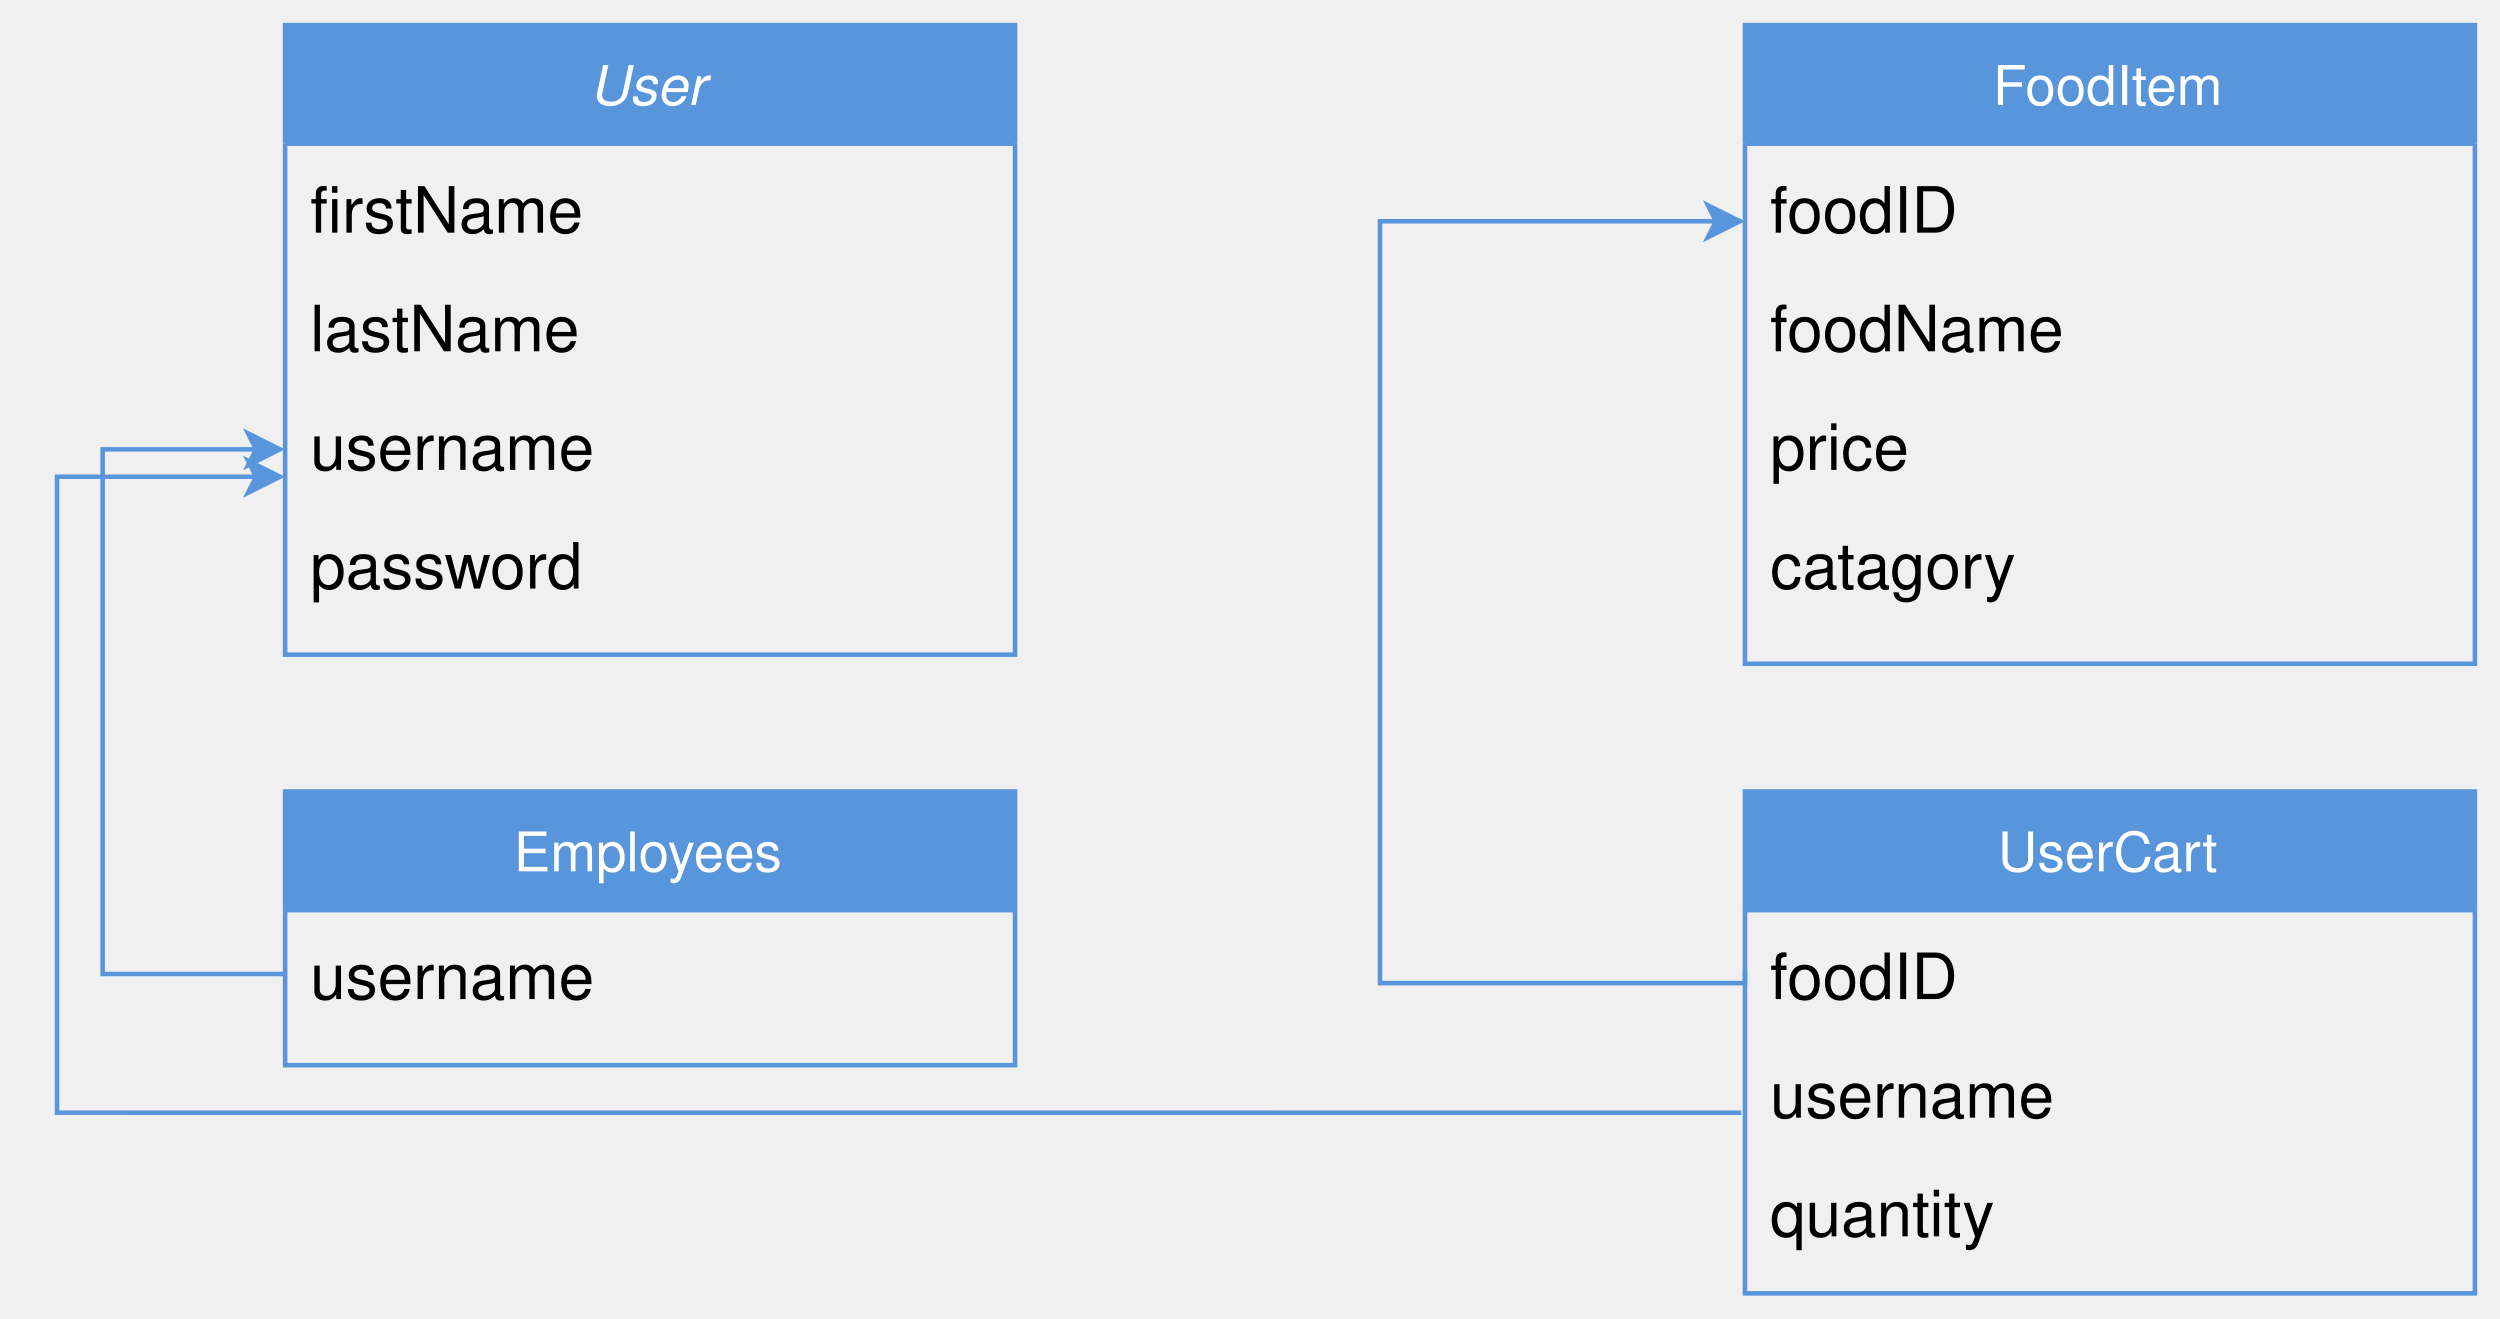
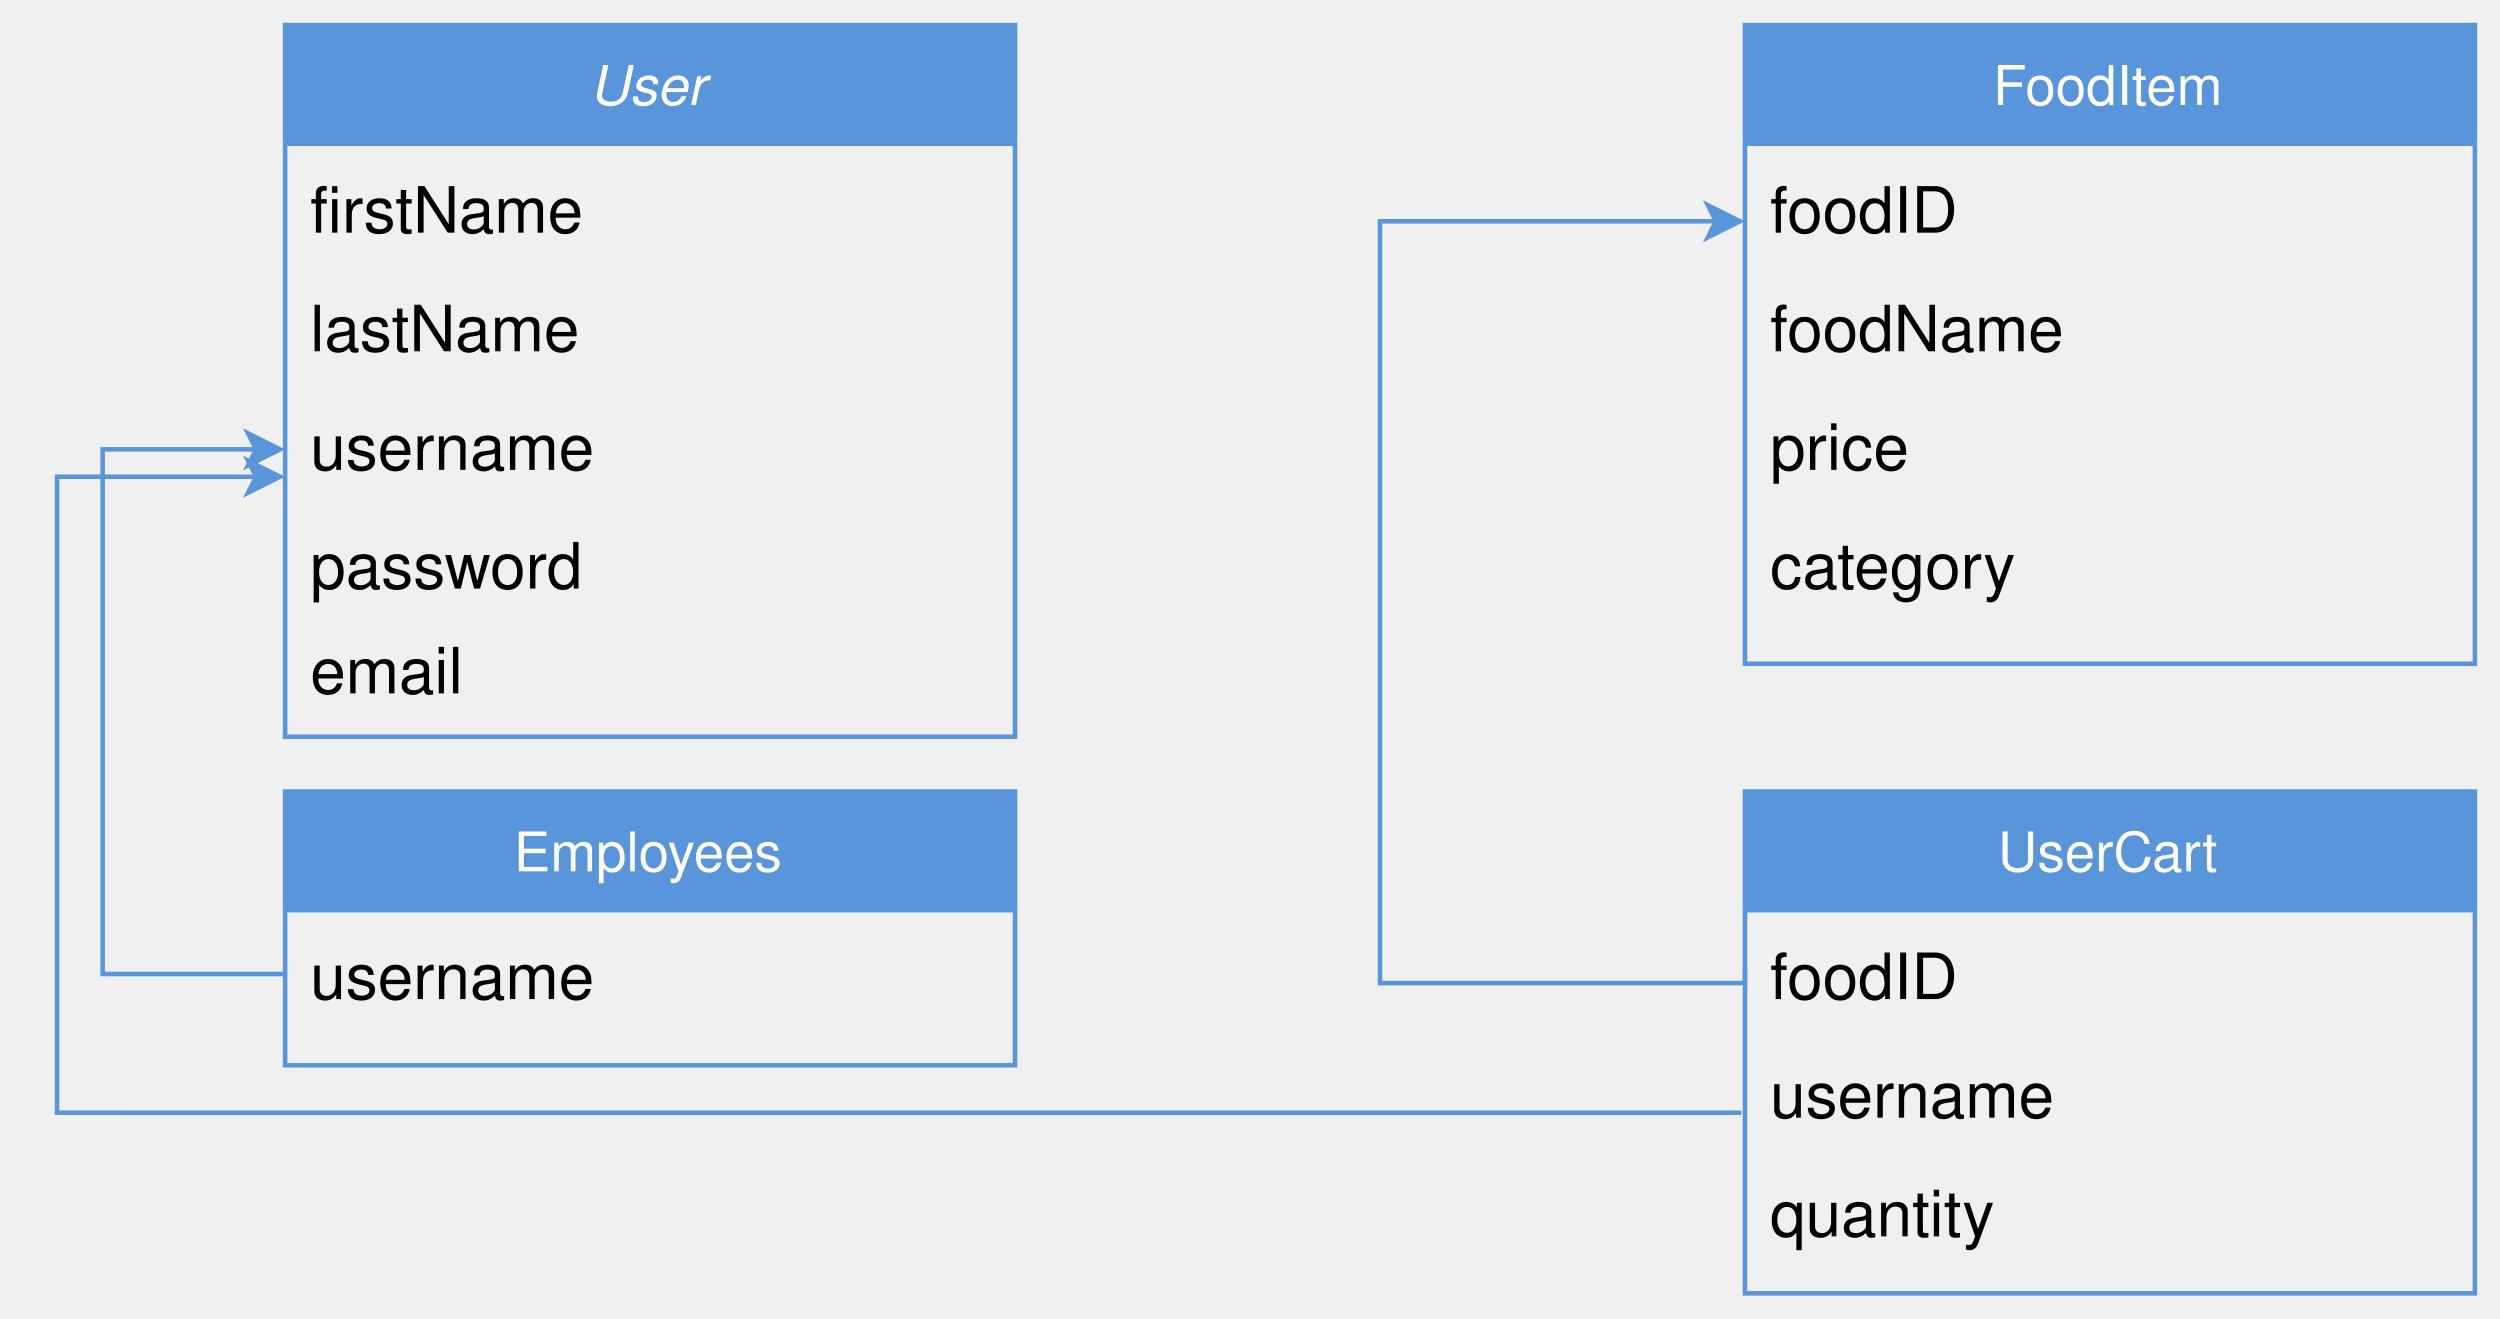
- <svg xmlns="http://www.w3.org/2000/svg" version="1.1" width="548px" height="289px" viewBox="-0.5 -0.5 548 289" content="&lt;mxfile host=&quot;app.diagrams.net&quot; modified=&quot;2021-10-31T21:58:43.672Z&quot; agent=&quot;5.0 (Windows NT 10.0; Win64; x64) AppleWebKit/537.36 (KHTML, like Gecko) Chrome/95.0.464.54 Safari/537.36&quot; etag=&quot;HtQ1Gz4h_Nw0WcaAR3IS&quot; version=&quot;15.6.3&quot; type=&quot;device&quot;&gt;&lt;diagram id=&quot;C5RBs43oDa-KdzZeNtuy&quot; name=&quot;Page-1&quot;&gt;7VpZc+I4EP41PGbKJ+DHQI5Jlkklk53J7NOWYsu2JrJFZBEwv34lW77NOeFYiiqKslqtq7+vm3aLjj4MZrcUjP1vxIG4oynOrKNfdTTNVC3+LQRxKtC6airwKHJSkVIIntEcpkI1k06QAyMpS0WMEMzQuCq0SRhCm1VkgFIyraq5BDsVwRh4sCF4tgFuSl+Qw3x5rL5eyL9C5PlyZUOVHa/AfvMomYRyuY6mO11ouTDtDkA2lTxn5AOHTEsi/bqjDykhLH0KZkOIhWUzq73cxS949Na9vX+K3sGPwV9/P/y8SCe72WRIfkAKQ7b11PM39+brT+P3r/HjzdNUub18vb+4yGzxAfBEmvM6GGMSQ45oemoWZ4aOpijAIOStgUtC9ix7FN4GGHkhf7b5DiHlgg9IGeIYXcoORsZcavsIOyMQk4k4R8Q4Allr4BOK5nxagHmXygW8mzJJN61b0XgWI+XSFEZc5zEzjpqLRiBiUscmGINxhF6TDQuVAFAPhQPCGAmyiQQVoCNbOdpJg1HylrNLjHcRxkOCCU1Mo5uWZTog12zrESYryV3X5cI1kZUMEEaFsxLrJdK3kASQ0ZiryN5eLx2RubTaT9vTwkHUruS1X3KOTAakT3r5zPli37kPg9DjlsxX0w2lspzeV5rL9VqW47BWlgOYsycEDA4EFlGZz/yhdNBClLB8E8YbDcZPIrFoABuE58ZmJXJj6LKF1I7GwEahN0p0roxC8l0eV4gIH+vihFY+chwYJrRjgIHX3JXGBIUssYc54B9utaHyxeyYfEND3laLNv8IdcppFXLeAZRwCHLaT6GgfuqlqQOpRs1rjSb1lkeI1dyLq6Cu4lod/DLXKqhvDHGvAfENIc4dg8E5pv1/Y5puVYOa2RJk2nimGlsFNdOsBrV8mk15vY+g1m8w3hWMvzrNkJaHsGaIWzeq9dZm39FENasV44dT/OFaErZ8FmD5uDfsTe3A2GevICXsxxTZZ+B3DHxvzbR5d8CrDeBtbnuPyLnP2O8Me1Ux9gc+u3+ao0dPGc3flen7vw90GHsXTex/8DeVIc8gz2ns6aSxa7+bq+p2eaxWzWO148hjWxmvndPYRVFtaYQ4yiy2dcfNeuPJVl+2+z1bUaP5HBrsM6Ft3XGzCPc+ASFD7JzW7DYA7DOjjQ375dr/ZsRd+2EClHvftO6yHZcAho4HM8ZzO/rEIyHA14W0ZsJCZ0QE6smP/m/IWCwNCCaMFNZtSQkcAPuuvTQlSHcptlay6vrpQEQm1IbL8lHpATyR8uCyxFVvh5NCDBj6qO5uSWLwKAi98H5A1WqpRbotOahA/JJSEJfUpJssXEavpTpmvzzbKnXV0Gt0S9ffNuVo5aN2CD7CGWK/5HDx/I945vEkbV3NSl1XcRYhDsnhxdnap1Oznh9b+m6oWU/Du8pybqp/pm/py9XbT71T6uuHpP6F8kVRzAr/e0r/kz1ADH+EFHFLiVffZJZde4V+2MBu1kKotRPv0WrO0F8e2LV6YLc+ld2t9m2WTEX1pEH5BZUT7Vw5ObrKSW/L+z+9v9KLynWTY7zfa3DZRTRiJ3n3s2WBV1mbTcdyodcsdmFwophu8A5cqlzviwkHv947F8X+rCj2OTTYZ2mkNXNsueQFUTQl1DnTYEEA2ElioZq7u/njzeIfw2l6UPwpW7/+Dw==&lt;/diagram&gt;&lt;/mxfile&gt;" style="background-color: rgb(214, 233, 254);">
+ <svg xmlns="http://www.w3.org/2000/svg" version="1.1" width="548px" height="289px" viewBox="-0.5 -0.5 548 289" content="&lt;mxfile host=&quot;app.diagrams.net&quot; modified=&quot;2021-11-01T00:12:29.063Z&quot; agent=&quot;5.0 (Windows NT 10.0; Win64; x64) AppleWebKit/537.36 (KHTML, like Gecko) Chrome/95.0.464.54 Safari/537.36&quot; etag=&quot;p3racU6g1UsVDB507RXp&quot; version=&quot;15.6.3&quot; type=&quot;device&quot;&gt;&lt;diagram id=&quot;C5RBs43oDa-KdzZeNtuy&quot; name=&quot;Page-1&quot;&gt;7VpbU9s6EP41eaTjay6PJFxKmnKgnEJ5OiNs2RbIlpGVJubXV7LlW+yYJCUhJ5MZZrBWq9t+367Xq3T0kT+/pCD0vhMb4o6m2POOftbRNFXR+/yfkMSpxNTUVOBSZKcipRDcoTeYjZTSKbJhJGWpiBGCGQqrQosEAbRYRQYoJbOqmkOwXRGEwIU1wZ0FcF36gGzmyVP09UL+FSLXkysbqux4AtaLS8k0kMt1NN3uwoED024fZFPJc0YesMmsJNLPO/qIEsLSJ38+gliYNrPaw1X8gCcv3cvxbfQKfg6//Xt9f5JOdrHOkPyAFAZs46nfXpyLr/fG86/w5uJ2plyePo1PTjJb/AZ4Ks157oeYxJAjmp6axZmhoxnyMQh4a+iQgN3JHoW3AUZuwJ8tvkNIueA3pAxxjE5lByMhl1oewvYExGQqzhExjkDWGnqEojc+LcC8S+UC3k2ZpJvWrWjciZFyaQojrnOTGUfNRRMQMaljEYxBGKGnZMNCxQfURcGQMEb8bCJBBWjLVo520mCUvOTsEuMdhPGIYEIT0+jmYGDaINds6hEmK8kdx+HCFZGVDBBGhfMS6yXSl5D4kNGYq8jeXi8dIV1aU6WPzwoHUbuS117JOTIZkD7p5jPni/3gPgwCl1syX003lMpyel+pL9drWI7DWlkOYM6eADA4FFhEZT7zh9JBC1HC8nUYb9QYP43Eoj6sEZ4bm5XIjaHDllI7CoGFAneS6JwZheSHPK4QET7WwQmtPGTbMEhoxwADT7krhQQFLLGHOeR/3Goj5YvZMfmGRrytFm3+J9Qpp1XAeQdQwiHIaT+Dgvqpl6YOpBoLXmvUqdceId7nXlwF9T2uLYJf5loF9bUh7tUgviDEvmLQP8a0/29M0wfVoGY2BJkmnqnGRkHNNKtBLZ9mXV7vIqj1a4x3BOPPDjOk5SGsHuJWjWq9ldm3N1Ft0Ijx9SG+uFrClsd8LB93hr2pfTL22SdICfuQIusI/JaB762YNm8PeLUGvMXfJC6Rcx+x3xr2qmLsDnw2vn1DN64yeXtVZq//XdNR7J7Usf/Jv1RGPIM8prGHk8au/G2uqpvlsVo1j9X2I49tZLx2TGOXRbXWCLGXWWzjjuv1xoOtvmz2PnunRvMxNNhlQtu443oR7nUKAobYMa3ZbgDYZUYbG9bDuffdiLvW9RQoY88cXGU7LgEMbRdmjOd29IhLAoDPC+mCCQudCRGoJy/9Z8hYLA0IpowU1m1ICWwA+47VmhKs9/aPyJRasC39lITneZML2/JUGR+FTVrhpBADhn5Xr8BaEoMbQeil9wOqtpBapPuUgwrETykFcUlNusnSZfSFVMfsl2d7T1019AW6petvmnI08lH7DD7COWK/5HDx/CieeTxJW2fzUtdZnEWIHXK4LTnbNjUX8+OBvh1qLqbhXaWdm+rf6Q/0dvXmU2+V+vpnUv9E+aIoZoX/PaX/wR4ght9AirilxKdvMssHe4W+Z4HdXAihg614j7bgDP32wK4tBvbBh7K70eD1kqmontQov6Ryoh0rJ3tXOelteP9ntuSyDXWTfbzfq3HZQTRiB3n3s2GBV1mZTftyoVcvdmFwoJiu8Q1cqlzvigmffr13LIr9XVHsY2iwy9JIYyrZcMkLomhGqH2kwZIAsJXEQjV3ePM3nv0zfnSM68fbb/dX4RUIb8fPDUyAPkD4SIMSDWrwrsqMlWmQtbdAA94sfjieZonFj/P18z8=&lt;/diagram&gt;&lt;/mxfile&gt;" style="background-color: rgb(214, 233, 254);">
  <defs>
    <clipPath id="mx-clip-66-204-152-26-0">
      <rect x="66" y="204" width="152" height="26" />
    </clipPath>
    <clipPath id="mx-clip-386-36-152-26-0">
      <rect x="386" y="36" width="152" height="26" />
    </clipPath>
    <clipPath id="mx-clip-386-62-152-26-0">
      <rect x="386" y="62" width="152" height="26" />
    </clipPath>
    <clipPath id="mx-clip-386-88-152-26-0">
      <rect x="386" y="88" width="152" height="26" />
    </clipPath>
    <clipPath id="mx-clip-386-114-152-26-0">
      <rect x="386" y="114" width="152" height="26" />
    </clipPath>
    <clipPath id="mx-clip-386-204-152-26-0">
      <rect x="386" y="204" width="152" height="26" />
    </clipPath>
    <clipPath id="mx-clip-386-230-152-26-0">
      <rect x="386" y="230" width="152" height="26" />
    </clipPath>
    <clipPath id="mx-clip-386-256-152-26-0">
      <rect x="386" y="256" width="152" height="26" />
    </clipPath>
    <clipPath id="mx-clip-66-36-152-26-0">
      <rect x="66" y="36" width="152" height="26" />
    </clipPath>
    <clipPath id="mx-clip-66-62-152-26-0">
      <rect x="66" y="62" width="152" height="26" />
    </clipPath>
    <clipPath id="mx-clip-66-88-152-26-0">
      <rect x="66" y="88" width="152" height="26" />
    </clipPath>
    <clipPath id="mx-clip-66-114-152-26-0">
      <rect x="66" y="114" width="152" height="26" />
    </clipPath>
+     <clipPath id="mx-clip-66-137-152-26-0">
+       <rect x="66" y="137" width="152" height="26" />
+     </clipPath>
  </defs>
  <g>
    <path d="M 62 199 L 62 173 L 222 173 L 222 199" fill="#5995da" stroke="#5995da" stroke-miterlimit="10" pointer-events="all" />
    <path d="M 62 199 L 62 233 L 222 233 L 222 199" fill="none" stroke="#5995da" stroke-miterlimit="10" pointer-events="none" />
    <path d="M 62 199 L 222 199" fill="none" stroke="#5995da" stroke-miterlimit="10" pointer-events="none" />
    <g fill="#fff" font-family="Helvetica" pointer-events="none" text-anchor="middle" font-size="12px">
      <text x="141.5" y="190.5">Employees</text>
    </g>
    <g fill="rgba(0, 0, 0, 1)" font-family="Helvetica" text-decoration="underline" pointer-events="none" clip-path="url(#mx-clip-66-204-152-26-0)" font-size="14px">
      <text x="67.5" y="218.5">username</text>
    </g>
    <path d="M 382 31 L 382 5 L 542 5 L 542 31" fill="#5995da" stroke="#5995da" stroke-miterlimit="10" pointer-events="none" />
    <path d="M 382 31 L 382 145 L 542 145 L 542 31" fill="none" stroke="#5995da" stroke-miterlimit="10" pointer-events="none" />
    <path d="M 382 31 L 542 31" fill="none" stroke="#5995da" stroke-miterlimit="10" pointer-events="none" />
    <g fill="#fff" font-family="Helvetica" pointer-events="none" text-anchor="middle" font-size="12px">
      <text x="461.5" y="22.5">FoodItem</text>
    </g>
    <g fill="rgba(0, 0, 0, 1)" font-family="Helvetica" text-decoration="underline" pointer-events="none" clip-path="url(#mx-clip-386-36-152-26-0)" font-size="14px">
      <text x="387.5" y="50.5">foodID</text>
    </g>
    <g fill="rgba(0, 0, 0, 1)" font-family="Helvetica" pointer-events="none" clip-path="url(#mx-clip-386-62-152-26-0)" font-size="14px">
      <text x="387.5" y="76.5">foodName</text>
    </g>
    <g fill="rgba(0, 0, 0, 1)" font-family="Helvetica" pointer-events="none" clip-path="url(#mx-clip-386-88-152-26-0)" font-size="14px">
      <text x="387.5" y="102.5">price</text>
    </g>
    <g fill="rgba(0, 0, 0, 1)" font-family="Helvetica" pointer-events="none" clip-path="url(#mx-clip-386-114-152-26-0)" font-size="14px">
-       <text x="387.5" y="128.5">catagory</text>
+       <text x="387.5" y="128.5">category</text>
    </g>
    <path d="M 382 199 L 382 173 L 542 173 L 542 199" fill="#5995da" stroke="#5995da" stroke-miterlimit="10" pointer-events="none" />
    <path d="M 382 199 L 382 283 L 542 283 L 542 199" fill="none" stroke="#5995da" stroke-miterlimit="10" pointer-events="none" />
    <path d="M 382 199 L 542 199" fill="none" stroke="#5995da" stroke-miterlimit="10" pointer-events="none" />
    <g fill="#fff" font-family="Helvetica" pointer-events="none" text-anchor="middle" font-size="12px">
      <text x="461.5" y="190.5">UserCart</text>
    </g>
    <g fill="rgba(0, 0, 0, 1)" font-family="Helvetica" text-decoration="underline" pointer-events="none" clip-path="url(#mx-clip-386-204-152-26-0)" font-size="14px">
      <text x="387.5" y="218.5">foodID</text>
    </g>
    <g fill="rgba(0, 0, 0, 1)" font-family="Helvetica" text-decoration="underline" pointer-events="none" clip-path="url(#mx-clip-386-230-152-26-0)" font-size="14px">
      <text x="387.5" y="244.5">username</text>
    </g>
    <g fill="rgba(0, 0, 0, 1)" font-family="Helvetica" pointer-events="none" clip-path="url(#mx-clip-386-256-152-26-0)" font-size="14px">
      <text x="387.5" y="270.5">quantity</text>
    </g>
    <path d="M 62 213 L 22 213 L 22 98 L 55.63 98" fill="none" stroke="#5995da" stroke-miterlimit="10" pointer-events="none" />
    <path d="M 60.88 98 L 53.88 101.5 L 55.63 98 L 53.88 94.5 Z" fill="#5995da" stroke="#5995da" stroke-miterlimit="10" pointer-events="none" />
    <path d="M 382 212 L 382 215 L 302 215 L 302 48 L 375.63 48" fill="none" stroke="#5995da" stroke-miterlimit="10" pointer-events="none" />
    <path d="M 380.88 48 L 373.88 51.5 L 375.63 48 L 373.88 44.5 Z" fill="#5995da" stroke="#5995da" stroke-miterlimit="10" pointer-events="none" />
    <path d="M 381.2 243.41 L 12 243.4 L 12 104 L 55.63 104" fill="none" stroke="#5995da" stroke-miterlimit="10" pointer-events="none" />
    <path d="M 60.88 104 L 53.88 107.5 L 55.63 104 L 53.88 100.5 Z" fill="#5995da" stroke="#5995da" stroke-miterlimit="10" pointer-events="none" />
    <path d="M 62 31 L 62 5 L 222 5 L 222 31" fill="#5995da" stroke="#5995da" stroke-miterlimit="10" pointer-events="none" />
-     <path d="M 62 31 L 62 143 L 222 143 L 222 31" fill="none" stroke="#5995da" stroke-miterlimit="10" pointer-events="none" />
+     <path d="M 62 31 L 62 161 L 222 161 L 222 31" fill="none" stroke="#5995da" stroke-miterlimit="10" pointer-events="none" />
    <path d="M 62 31 L 222 31" fill="none" stroke="#5995da" stroke-miterlimit="10" pointer-events="none" />
    <g fill="#fff" font-family="Helvetica" font-style="italic" pointer-events="none" text-anchor="middle" font-size="12px">
      <text x="141.5" y="22.5">User</text>
    </g>
    <g fill="rgba(0, 0, 0, 1)" font-family="Helvetica" pointer-events="none" clip-path="url(#mx-clip-66-36-152-26-0)" font-size="14px">
      <text x="67.5" y="50.5">firstName</text>
    </g>
    <g fill="rgba(0, 0, 0, 1)" font-family="Helvetica" pointer-events="none" clip-path="url(#mx-clip-66-62-152-26-0)" font-size="14px">
      <text x="67.5" y="76.5">lastName</text>
    </g>
    <g fill="rgba(0, 0, 0, 1)" font-family="Helvetica" text-decoration="underline" pointer-events="none" clip-path="url(#mx-clip-66-88-152-26-0)" font-size="14px">
      <text x="67.5" y="102.5">username</text>
    </g>
    <g fill="rgba(0, 0, 0, 1)" font-family="Helvetica" pointer-events="none" clip-path="url(#mx-clip-66-114-152-26-0)" font-size="14px">
      <text x="67.5" y="128.5">password</text>
    </g>
+     <g fill="rgba(0, 0, 0, 1)" font-family="Helvetica" pointer-events="none" clip-path="url(#mx-clip-66-137-152-26-0)" font-size="14px">
+       <text x="67.5" y="151.5">email</text>
+     </g>
  </g>
</svg>
